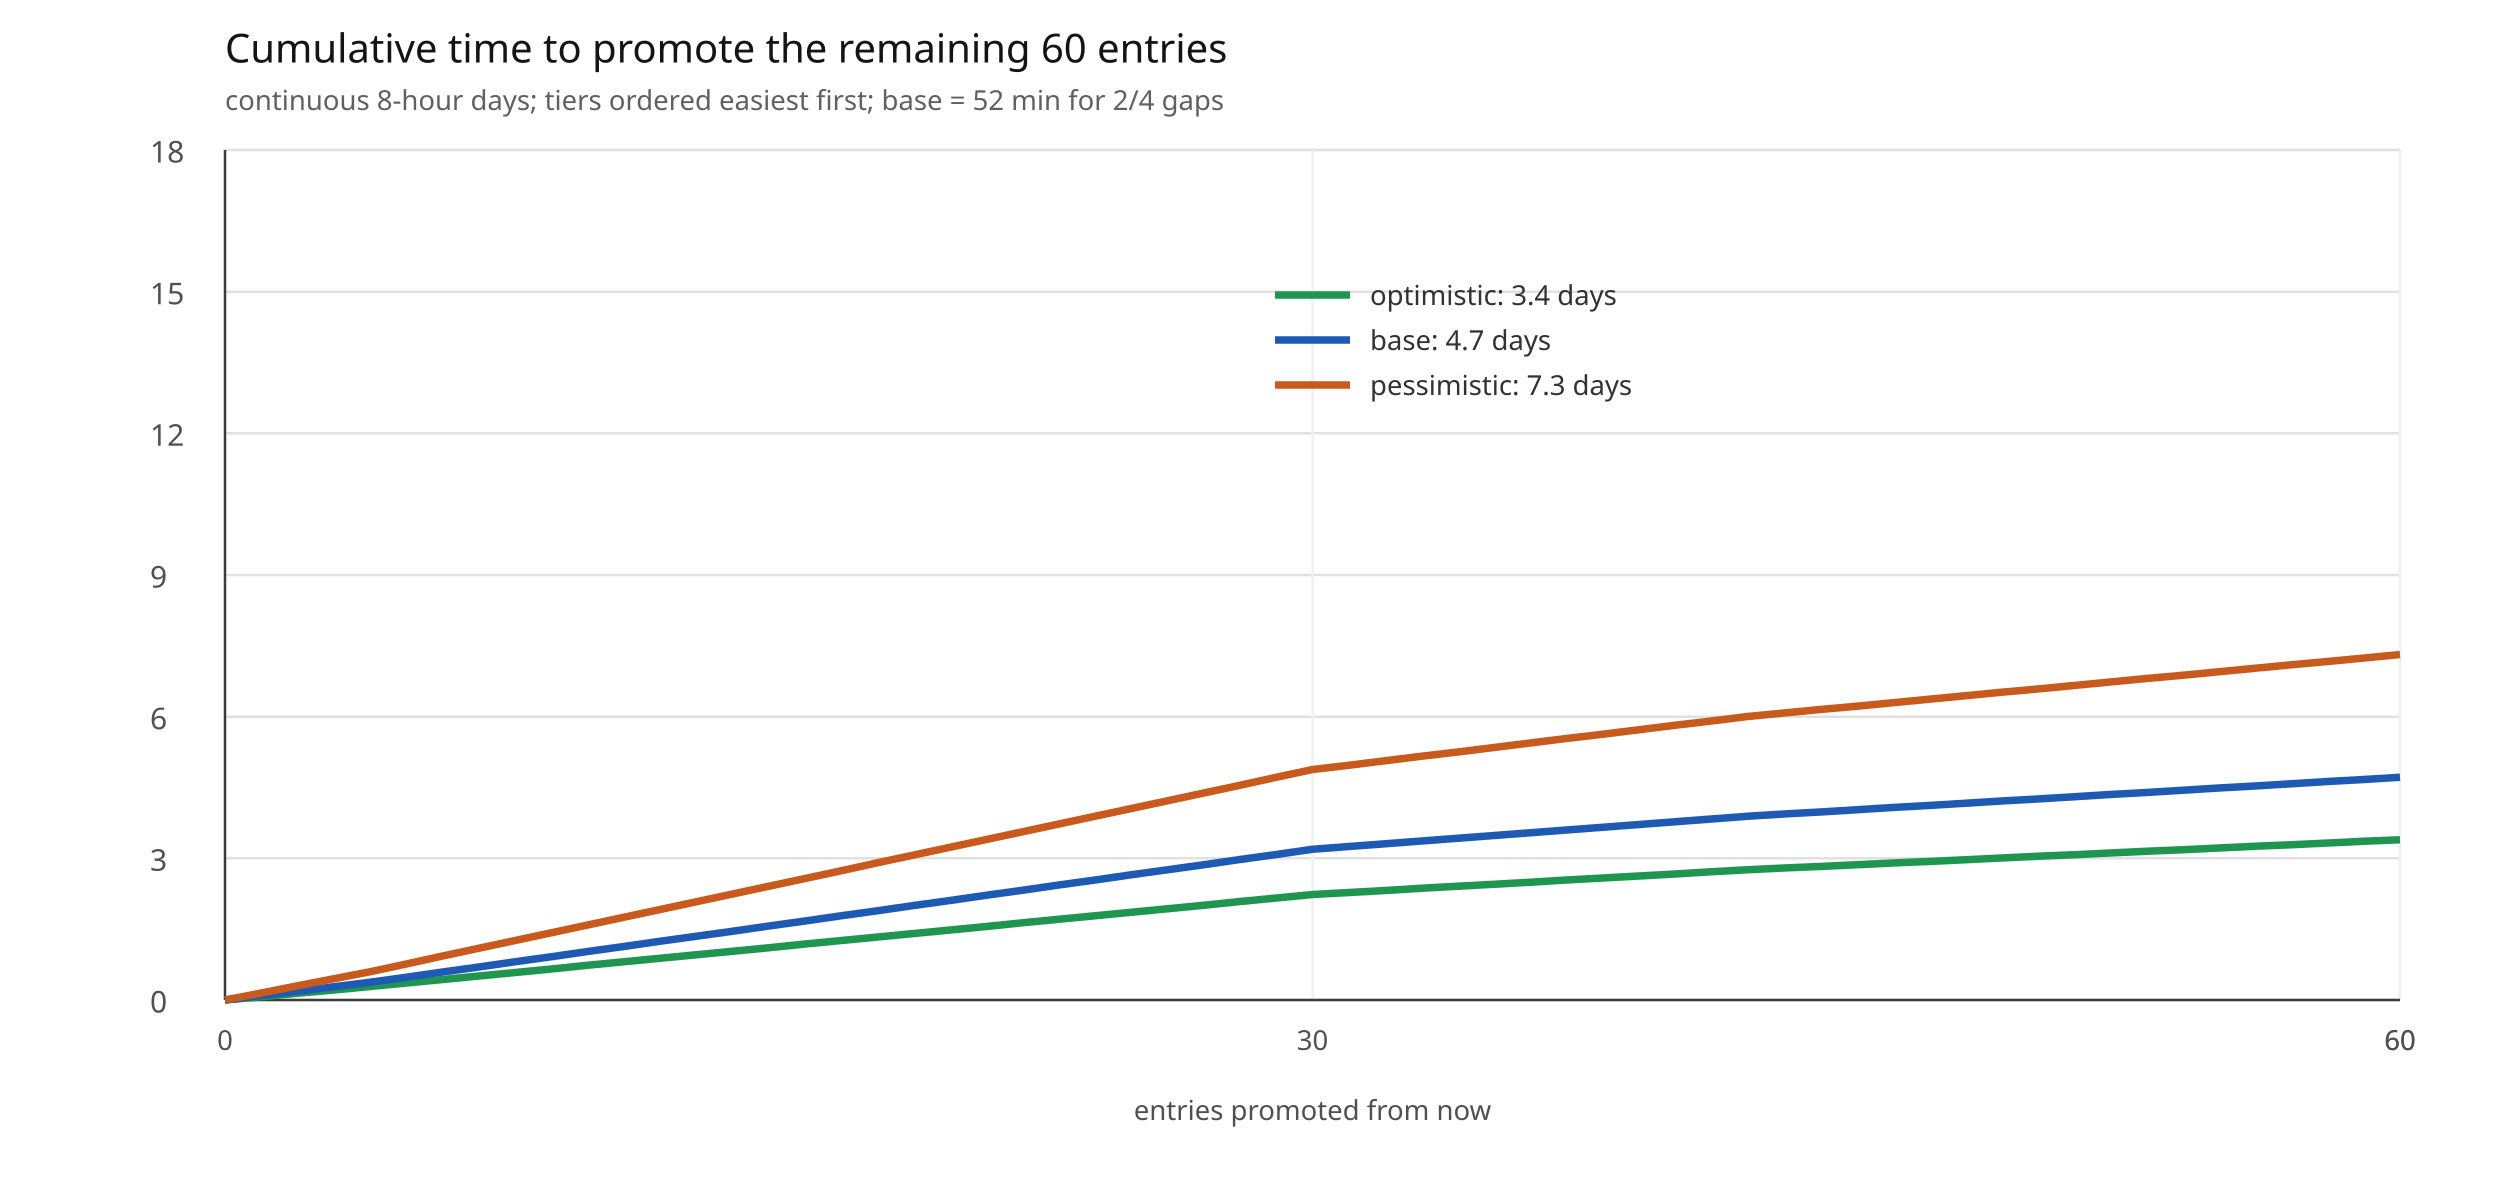
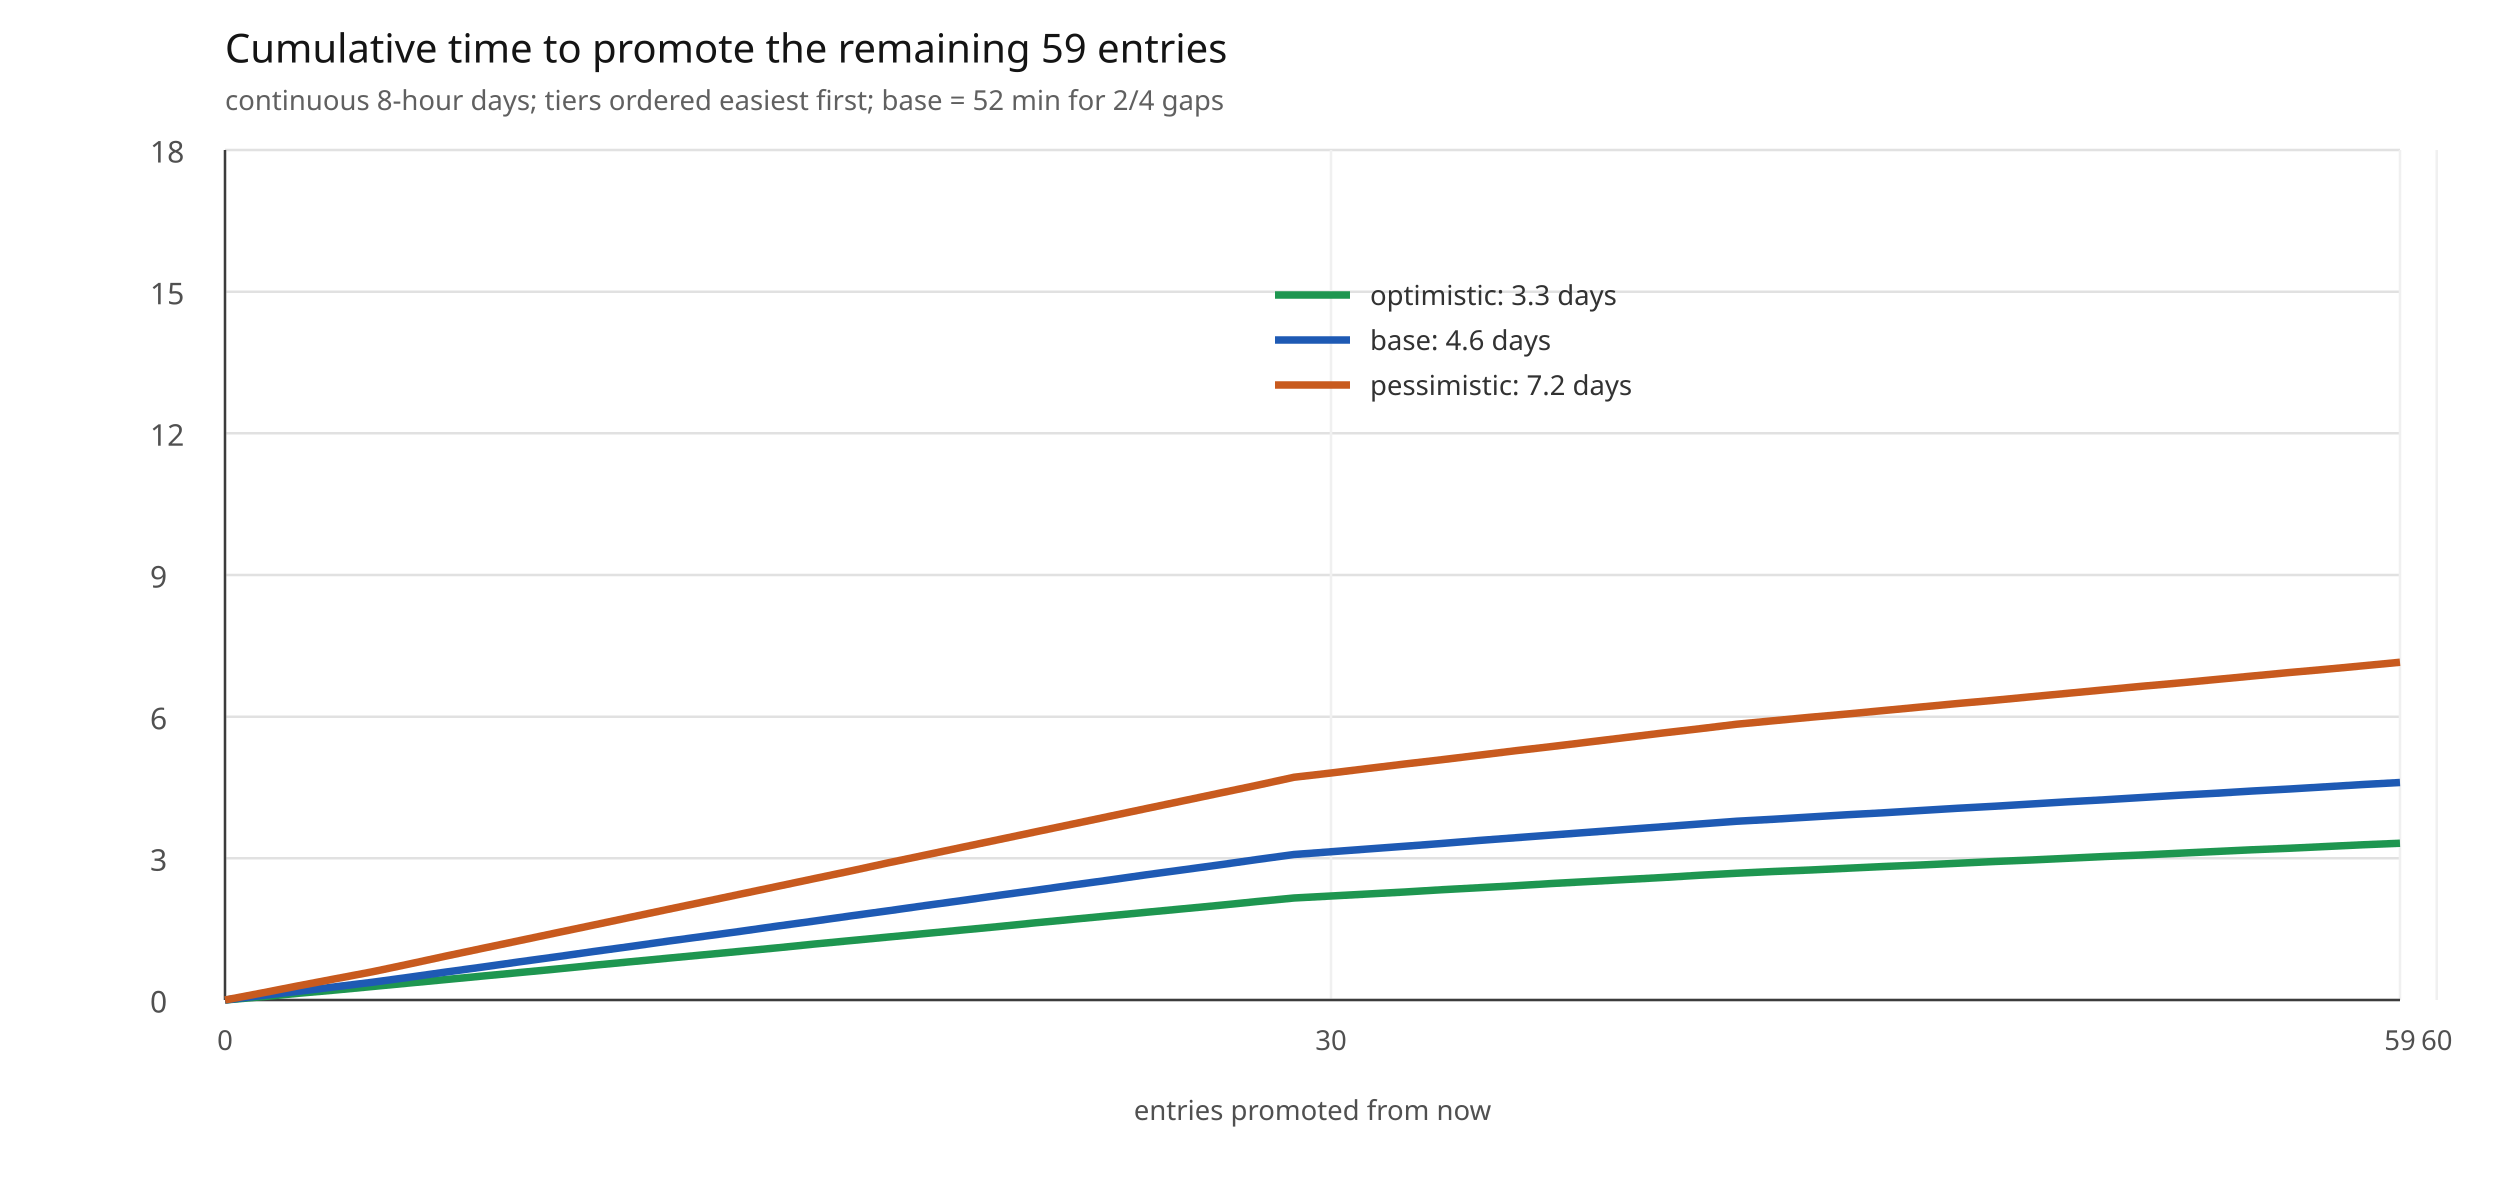
<svg xmlns="http://www.w3.org/2000/svg" width="1000" height="480" viewBox="0 0 1000 480">
  <rect width="100%" height="100%" fill="white" />
  <line x1="90" y1="400.0" x2="960" y2="400.0" stroke="#e1e1e1" />
  <text x="60" y="405.0" font-family="Verdana" font-size="12" fill="#505050">0</text>
  <line x1="90" y1="343.3" x2="960" y2="343.3" stroke="#e1e1e1" />
  <text x="60" y="348.3" font-family="Verdana" font-size="12" fill="#505050">3</text>
  <line x1="90" y1="286.7" x2="960" y2="286.7" stroke="#e1e1e1" />
  <text x="60" y="291.7" font-family="Verdana" font-size="12" fill="#505050">6</text>
  <line x1="90" y1="230.0" x2="960" y2="230.0" stroke="#e1e1e1" />
  <text x="60" y="235.0" font-family="Verdana" font-size="12" fill="#505050">9</text>
  <line x1="90" y1="173.3" x2="960" y2="173.3" stroke="#e1e1e1" />
  <text x="60" y="178.3" font-family="Verdana" font-size="12" fill="#505050">12</text>
  <line x1="90" y1="116.7" x2="960" y2="116.7" stroke="#e1e1e1" />
  <text x="60" y="121.7" font-family="Verdana" font-size="12" fill="#505050">15</text>
  <line x1="90" y1="60.0" x2="960" y2="60.0" stroke="#e1e1e1" />
  <text x="60" y="65.0" font-family="Verdana" font-size="12" fill="#505050">18</text>
  <line x1="90.0" y1="60" x2="90.0" y2="400" stroke="#f0f0f0" />
  <text x="90.0" y="420" text-anchor="middle" font-family="Verdana" font-size="11" fill="#505050">0</text>
-   <line x1="525.0" y1="60" x2="525.0" y2="400" stroke="#f0f0f0" />
-   <text x="525.0" y="420" text-anchor="middle" font-family="Verdana" font-size="11" fill="#505050">30</text>
+   <line x1="532.4" y1="60" x2="532.4" y2="400" stroke="#f0f0f0" />
+   <text x="532.4" y="420" text-anchor="middle" font-family="Verdana" font-size="11" fill="#505050">30</text>
+   <line x1="974.7" y1="60" x2="974.7" y2="400" stroke="#f0f0f0" />
+   <text x="974.7" y="420" text-anchor="middle" font-family="Verdana" font-size="11" fill="#505050">60</text>
+   <line x1="1417.1" y1="60" x2="1417.1" y2="400" stroke="#f0f0f0" />
+   <text x="1417.1" y="420" text-anchor="middle" font-family="Verdana" font-size="11" fill="#505050">90</text>
  <line x1="960.0" y1="60" x2="960.0" y2="400" stroke="#f0f0f0" />
-   <text x="960.0" y="420" text-anchor="middle" font-family="Verdana" font-size="11" fill="#505050">60</text>
-   <line x1="1395.0" y1="60" x2="1395.0" y2="400" stroke="#f0f0f0" />
-   <text x="1395.0" y="420" text-anchor="middle" font-family="Verdana" font-size="11" fill="#505050">90</text>
-   <line x1="960.0" y1="60" x2="960.0" y2="400" stroke="#f0f0f0" />
-   <text x="960.0" y="420" text-anchor="middle" font-family="Verdana" font-size="11" fill="#505050">60</text>
+   <text x="960.0" y="420" text-anchor="middle" font-family="Verdana" font-size="11" fill="#505050">59</text>
  <line x1="90" y1="60" x2="90" y2="400" stroke="#3c3c3c" />
  <line x1="90" y1="400" x2="960" y2="400" stroke="#3c3c3c" />
-   <polyline points="90.0,400.0 104.5,398.7 119.0,397.3 133.5,396.0 148.0,394.6 162.5,393.2 177.0,391.8 191.5,390.4 206.0,389.0 220.5,387.6 235.0,386.1 249.5,384.7 264.0,383.3 278.5,381.9 293.0,380.5 307.5,379.1 322.0,377.6 336.5,376.2 351.0,374.8 365.5,373.4 380.0,372.0 394.5,370.6 409.0,369.1 423.5,367.7 438.0,366.3 452.5,364.9 467.0,363.5 481.5,362.1 496.0,360.6 510.5,359.2 525.0,357.8 539.5,357.0 554.0,356.2 568.5,355.3 583.0,354.5 597.5,353.7 612.0,352.9 626.5,352.0 641.0,351.2 655.5,350.4 670.0,349.6 684.5,348.7 699.0,347.9 713.5,347.2 728.0,346.6 742.5,345.9 757.0,345.2 771.5,344.6 786.0,343.9 800.5,343.2 815.0,342.5 829.5,341.9 844.0,341.2 858.5,340.5 873.0,339.9 887.5,339.2 902.0,338.5 916.5,337.9 931.0,337.2 945.5,336.5 960.0,335.9" fill="none" stroke="#1e9650" stroke-width="3" />
+   <polyline points="90.0,400.0 104.7,398.7 119.5,397.3 134.2,396.0 149.0,394.6 163.7,393.2 178.5,391.8 193.2,390.4 208.0,389.0 222.7,387.6 237.5,386.1 252.2,384.7 266.9,383.3 281.7,381.9 296.4,380.5 311.2,379.1 325.9,377.6 340.7,376.2 355.4,374.8 370.2,373.4 384.9,372.0 399.7,370.6 414.4,369.1 429.2,367.7 443.9,366.3 458.6,364.9 473.4,363.5 488.1,362.1 502.9,360.6 517.6,359.2 532.4,358.4 547.1,357.6 561.9,356.8 576.6,355.9 591.4,355.1 606.1,354.3 620.8,353.4 635.6,352.6 650.3,351.8 665.1,351.0 679.8,350.1 694.6,349.3 709.3,348.6 724.1,348.0 738.8,347.3 753.6,346.6 768.3,346.0 783.1,345.3 797.8,344.6 812.5,344.0 827.3,343.3 842.0,342.6 856.8,342.0 871.5,341.3 886.3,340.6 901.0,339.9 915.8,339.3 930.5,338.6 945.3,337.9 960.0,337.3" fill="none" stroke="#1e9650" stroke-width="3" />
  <line x1="510" y1="118" x2="540" y2="118" stroke="#1e9650" stroke-width="3" />
-   <text x="548" y="122" font-family="Verdana" font-size="11" fill="#323232">optimistic: 3.4 days</text>
-   <polyline points="90.0,400.0 104.5,398.2 119.0,396.5 133.5,394.7 148.0,392.9 162.5,390.9 177.0,388.8 191.5,386.8 206.0,384.7 220.5,382.7 235.0,380.6 249.5,378.6 264.0,376.5 278.5,374.5 293.0,372.5 307.5,370.4 322.0,368.4 336.5,366.3 351.0,364.3 365.5,362.2 380.0,360.2 394.5,358.1 409.0,356.1 423.5,354.0 438.0,352.0 452.5,349.9 467.0,347.9 481.5,345.9 496.0,343.8 510.5,341.8 525.0,339.7 539.5,338.6 554.0,337.5 568.5,336.4 583.0,335.3 597.5,334.2 612.0,333.1 626.5,332.0 641.0,330.9 655.5,329.8 670.0,328.7 684.5,327.6 699.0,326.5 713.5,325.6 728.0,324.8 742.5,323.9 757.0,323.0 771.5,322.2 786.0,321.3 800.5,320.4 815.0,319.6 829.5,318.7 844.0,317.8 858.5,317.0 873.0,316.1 887.5,315.2 902.0,314.4 916.5,313.5 931.0,312.6 945.5,311.8 960.0,310.9" fill="none" stroke="#1e5ab4" stroke-width="3" />
+   <text x="548" y="122" font-family="Verdana" font-size="11" fill="#323232">optimistic: 3.3 days</text>
+   <polyline points="90.0,400.0 104.7,398.2 119.5,396.5 134.2,394.7 149.0,392.9 163.7,390.9 178.5,388.8 193.2,386.8 208.0,384.7 222.7,382.7 237.5,380.6 252.2,378.6 266.9,376.5 281.7,374.5 296.4,372.5 311.2,370.4 325.9,368.4 340.7,366.3 355.4,364.3 370.2,362.2 384.9,360.2 399.7,358.1 414.4,356.1 429.2,354.0 443.9,352.0 458.6,349.9 473.4,347.9 488.1,345.9 502.9,343.8 517.6,341.8 532.4,340.7 547.1,339.6 561.9,338.5 576.6,337.4 591.4,336.2 606.1,335.1 620.8,334.0 635.6,332.9 650.3,331.8 665.1,330.7 679.8,329.6 694.6,328.5 709.3,327.7 724.1,326.8 738.8,325.9 753.6,325.1 768.3,324.2 783.1,323.3 797.8,322.5 812.5,321.6 827.3,320.7 842.0,319.9 856.8,319.0 871.5,318.1 886.3,317.3 901.0,316.4 915.8,315.6 930.5,314.7 945.3,313.8 960.0,313.0" fill="none" stroke="#1e5ab4" stroke-width="3" />
  <line x1="510" y1="136" x2="540" y2="136" stroke="#1e5ab4" stroke-width="3" />
-   <text x="548" y="140" font-family="Verdana" font-size="11" fill="#323232">base: 4.7 days</text>
-   <polyline points="90.0,400.0 104.5,397.2 119.0,394.3 133.5,391.5 148.0,388.7 162.5,385.6 177.0,382.4 191.5,379.3 206.0,376.2 220.5,373.1 235.0,370.0 249.5,366.9 264.0,363.8 278.5,360.7 293.0,357.6 307.5,354.5 322.0,351.4 336.5,348.3 351.0,345.1 365.5,342.0 380.0,338.9 394.5,335.8 409.0,332.7 423.5,329.6 438.0,326.5 452.5,323.4 467.0,320.3 481.5,317.2 496.0,314.1 510.5,310.9 525.0,307.8 539.5,306.1 554.0,304.3 568.5,302.5 583.0,300.8 597.5,299.0 612.0,297.2 626.5,295.4 641.0,293.7 655.5,291.9 670.0,290.1 684.5,288.4 699.0,286.6 713.5,285.2 728.0,283.8 742.5,282.5 757.0,281.1 771.5,279.7 786.0,278.3 800.5,276.9 815.0,275.6 829.5,274.2 844.0,272.8 858.5,271.4 873.0,270.1 887.5,268.7 902.0,267.3 916.5,265.9 931.0,264.6 945.5,263.2 960.0,261.8" fill="none" stroke="#c85a1e" stroke-width="3" />
+   <text x="548" y="140" font-family="Verdana" font-size="11" fill="#323232">base: 4.6 days</text>
+   <polyline points="90.0,400.0 104.7,397.2 119.5,394.3 134.2,391.5 149.0,388.7 163.7,385.6 178.5,382.4 193.2,379.3 208.0,376.2 222.7,373.1 237.5,370.0 252.2,366.9 266.9,363.8 281.7,360.7 296.4,357.6 311.2,354.5 325.9,351.4 340.7,348.3 355.4,345.1 370.2,342.0 384.9,338.9 399.7,335.8 414.4,332.7 429.2,329.6 443.9,326.5 458.6,323.4 473.4,320.3 488.1,317.2 502.9,314.1 517.6,310.9 532.4,309.2 547.1,307.4 561.9,305.6 576.6,303.9 591.4,302.1 606.1,300.3 620.8,298.6 635.6,296.8 650.3,295.0 665.1,293.2 679.8,291.5 694.6,289.7 709.3,288.3 724.1,286.9 738.8,285.6 753.6,284.2 768.3,282.8 783.1,281.4 797.8,280.1 812.5,278.7 827.3,277.3 842.0,275.9 856.8,274.5 871.5,273.2 886.3,271.8 901.0,270.4 915.8,269.0 930.5,267.7 945.3,266.3 960.0,264.9" fill="none" stroke="#c85a1e" stroke-width="3" />
  <line x1="510" y1="154" x2="540" y2="154" stroke="#c85a1e" stroke-width="3" />
-   <text x="548" y="158" font-family="Verdana" font-size="11" fill="#323232">pessimistic: 7.3 days</text>
-   <text x="90" y="25" font-family="Verdana" font-size="16" fill="#141414">Cumulative time to promote the remaining 60 entries</text>
+   <text x="548" y="158" font-family="Verdana" font-size="11" fill="#323232">pessimistic: 7.2 days</text>
+   <text x="90" y="25" font-family="Verdana" font-size="16" fill="#141414">Cumulative time to promote the remaining 59 entries</text>
  <text x="90" y="44" font-family="Verdana" font-size="11" fill="#606060">continuous 8-hour days; tiers ordered easiest first; base = 52 min for 2/4 gaps</text>
  <text x="525.0" y="448" text-anchor="middle" font-family="Verdana" font-size="11" fill="#505050">entries promoted from now</text>
</svg>
